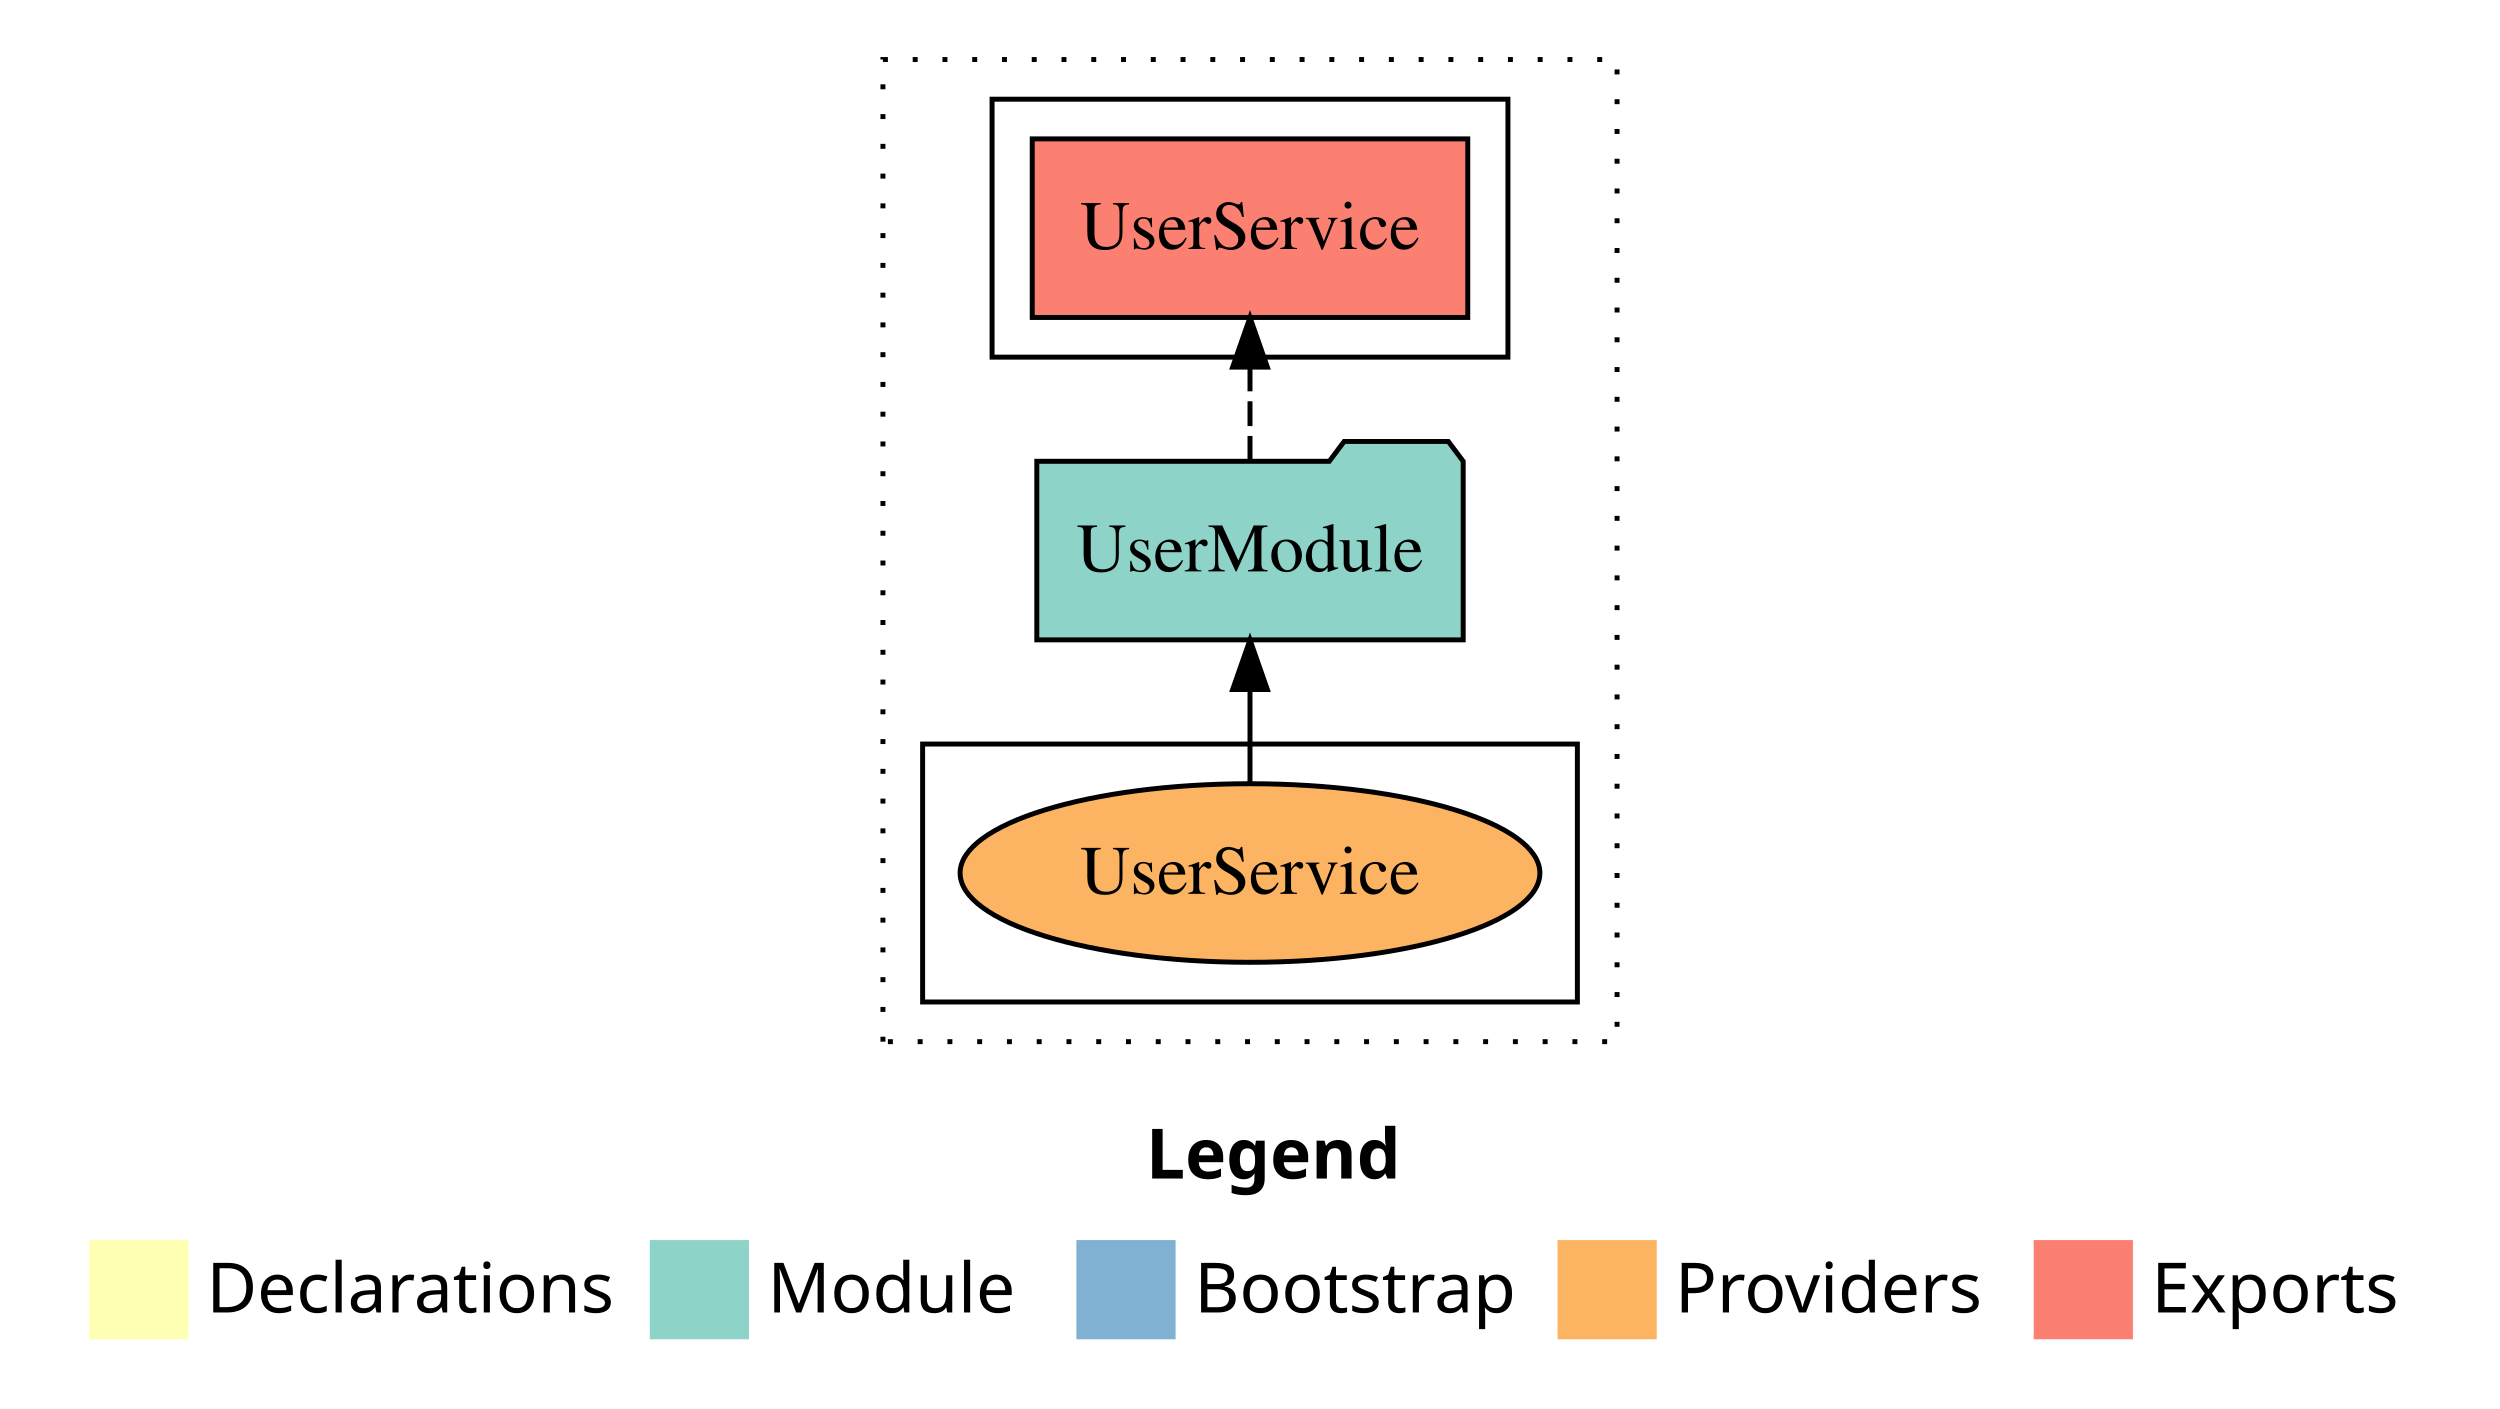
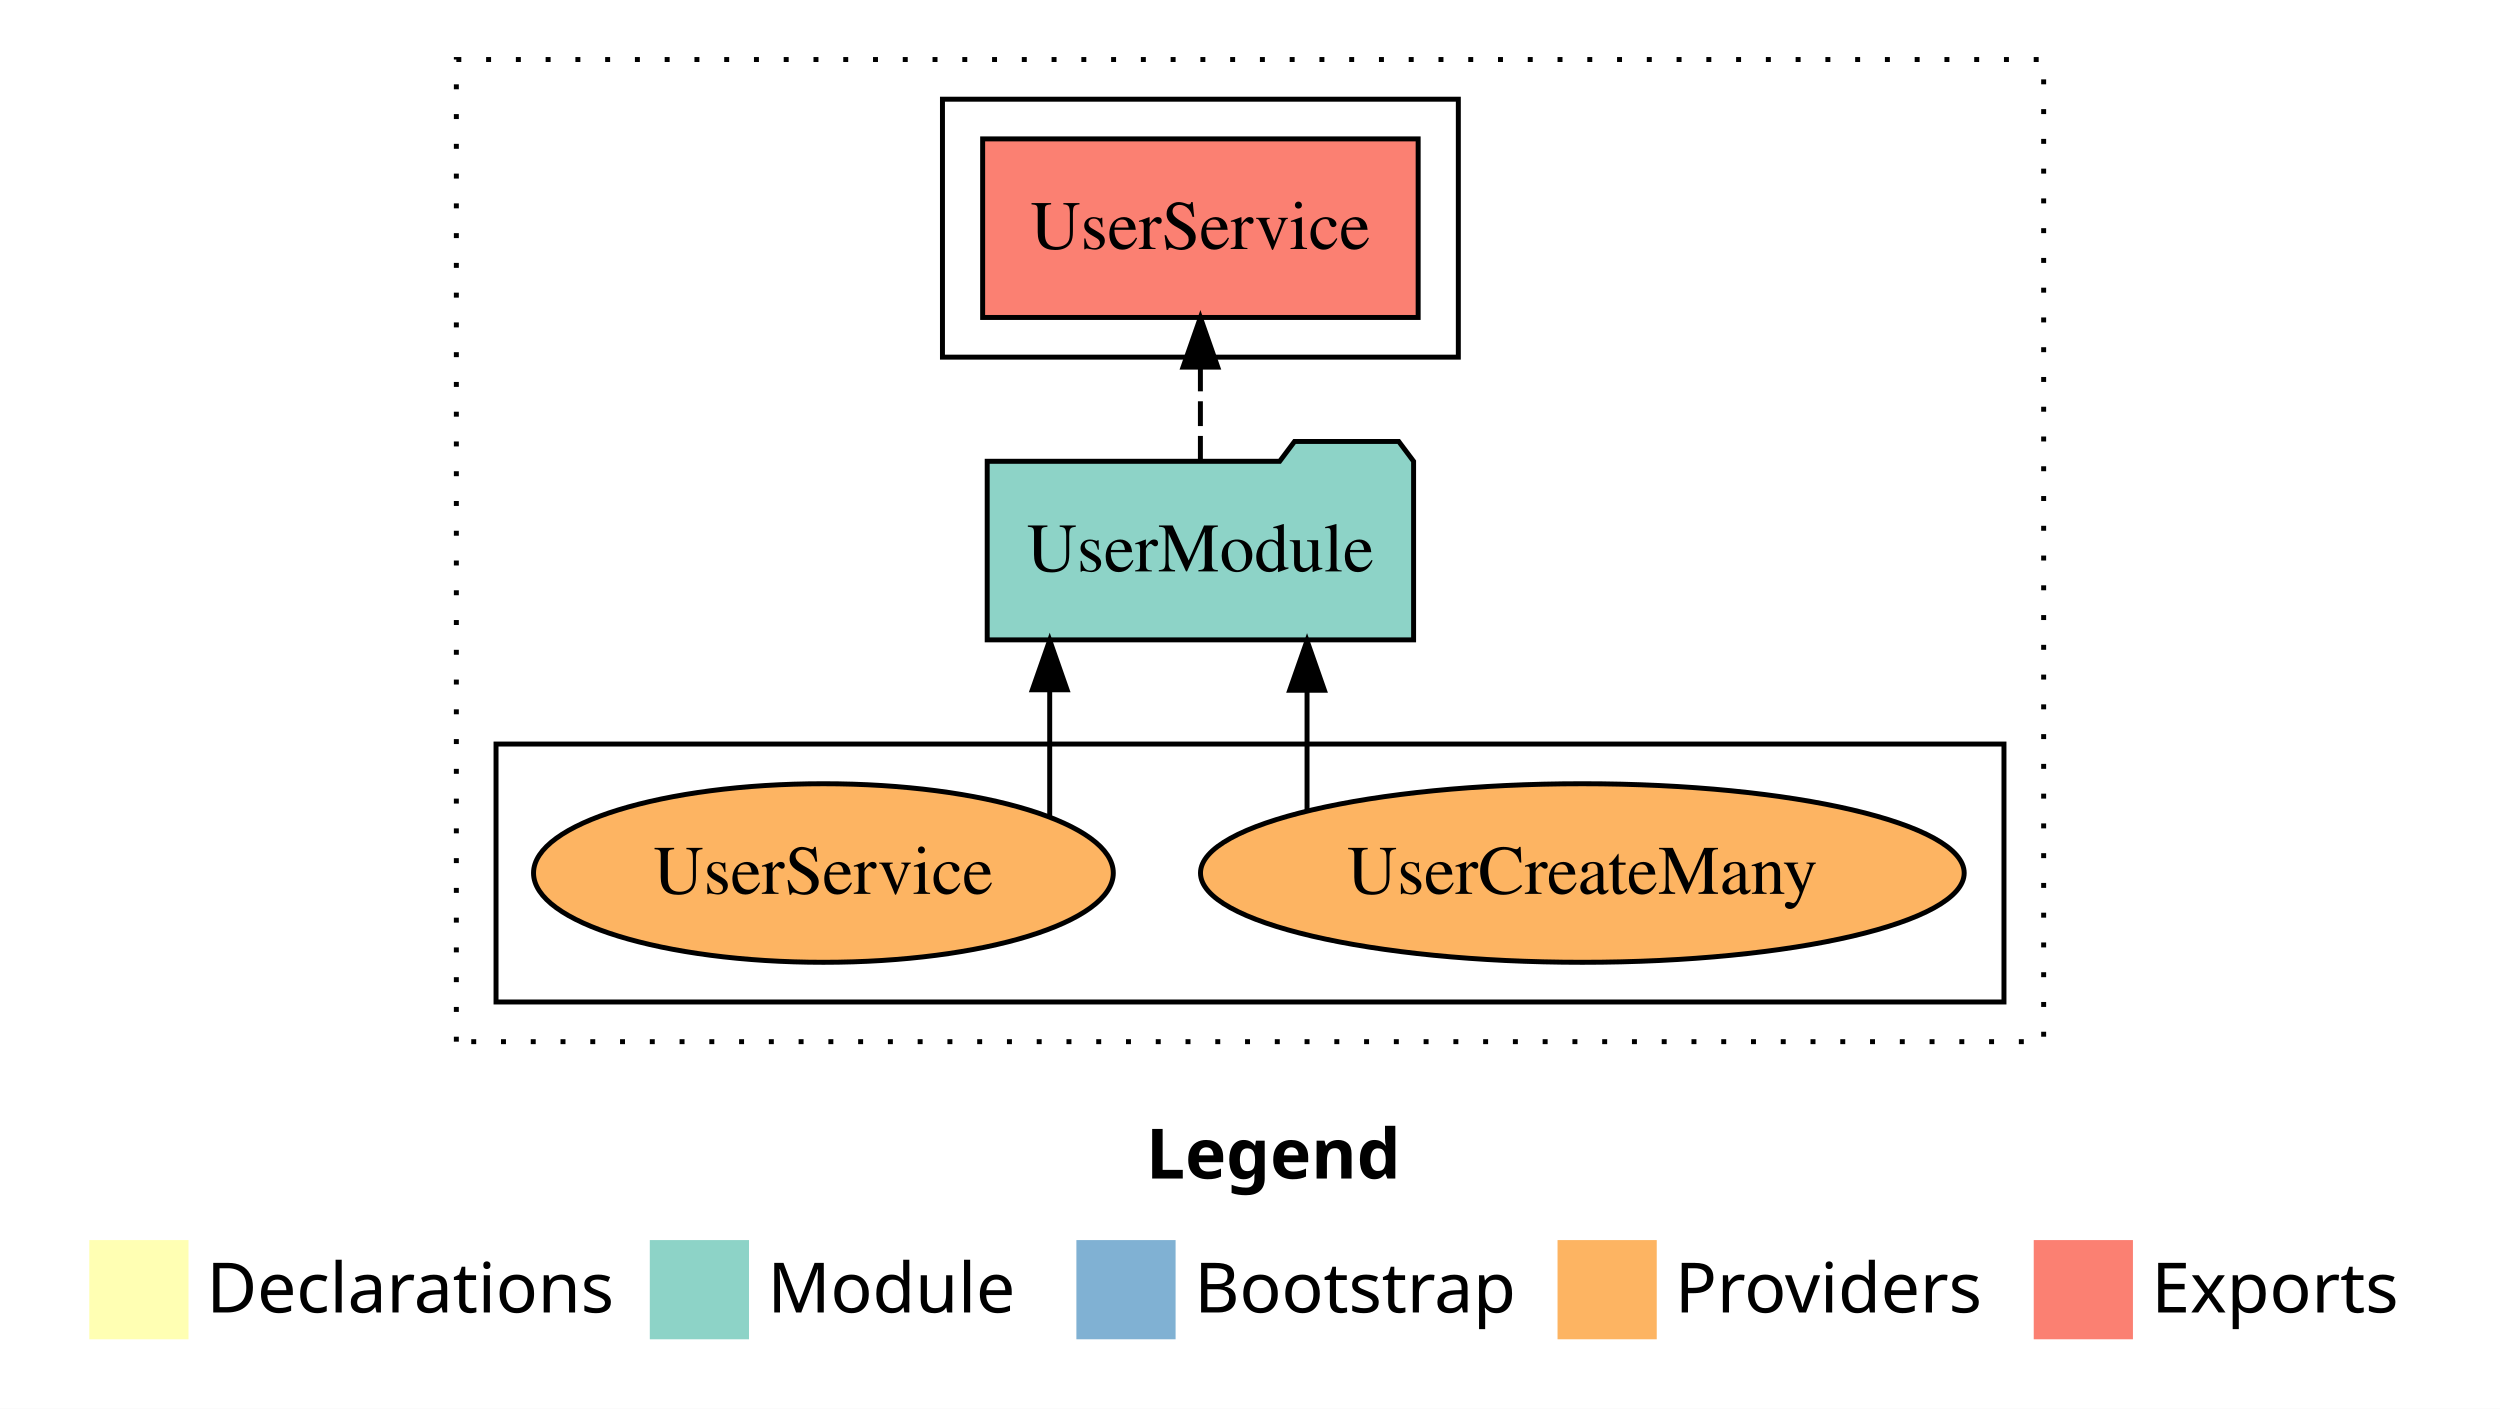
<svg xmlns="http://www.w3.org/2000/svg" width="504pt" height="284pt" viewBox="0.00 0.00 504.00 284.00">
  <g id="graph0" class="graph" transform="scale(1 1) rotate(0) translate(4 280)">
    <polygon fill="white" stroke="transparent" points="-4,4 -4,-280 500,-280 500,4 -4,4" />
    <text text-anchor="start" x="227.01" y="-42.4" font-family="Times-12" font-weight="bold" font-size="14.00">Legend</text>
    <polygon fill="#ffffb3" stroke="transparent" points="14,-10 14,-30 34,-30 34,-10 14,-10" />
    <text text-anchor="start" x="37.63" y="-15.4" font-family="Times-12" font-size="14.00">  Declarations</text>
    <polygon fill="#8dd3c7" stroke="transparent" points="127,-10 127,-30 147,-30 147,-10 127,-10" />
    <text text-anchor="start" x="150.73" y="-15.4" font-family="Times-12" font-size="14.00">  Module</text>
    <polygon fill="#80b1d3" stroke="transparent" points="213,-10 213,-30 233,-30 233,-10 213,-10" />
    <text text-anchor="start" x="236.78" y="-15.4" font-family="Times-12" font-size="14.00">  Bootstrap</text>
    <polygon fill="#fdb462" stroke="transparent" points="310,-10 310,-30 330,-30 330,-10 310,-10" />
    <text text-anchor="start" x="333.67" y="-15.4" font-family="Times-12" font-size="14.00">  Providers</text>
    <polygon fill="#fb8072" stroke="transparent" points="406,-10 406,-30 426,-30 426,-10 406,-10" />
    <text text-anchor="start" x="429.73" y="-15.4" font-family="Times-12" font-size="14.00">  Exports</text>
    <g id="clust1" class="cluster">
-       <polygon fill="none" stroke="black" stroke-dasharray="1,5" points="174,-70 174,-268 322,-268 322,-70 174,-70" />
+       <polygon fill="none" stroke="black" stroke-dasharray="1,5" points="88,-70 88,-268 408,-268 408,-70 88,-70" />
    </g>
    <g id="clust4" class="cluster">
-       <polygon fill="none" stroke="black" points="196,-208 196,-260 300,-260 300,-208 196,-208" />
+       <polygon fill="none" stroke="black" points="186,-208 186,-260 290,-260 290,-208 186,-208" />
    </g>
    <g id="clust6" class="cluster">
-       <polygon fill="none" stroke="black" points="182,-78 182,-130 314,-130 314,-78 182,-78" />
+       <polygon fill="none" stroke="black" points="96,-78 96,-130 400,-130 400,-78 96,-78" />
    </g>
    <g id="node1" class="node">
-       <polygon fill="#fb8072" stroke="black" points="291.9,-252 204.1,-252 204.1,-216 291.9,-216 291.9,-252" />
-       <text text-anchor="middle" x="248" y="-229.8" font-family="Times,serif" font-size="14.00">UserService </text>
+       <polygon fill="#fb8072" stroke="black" points="281.9,-252 194.1,-252 194.1,-216 281.9,-216 281.9,-252" />
+       <text text-anchor="middle" x="238" y="-229.8" font-family="Times,serif" font-size="14.00">UserService </text>
    </g>
    <g id="node2" class="node">
-       <polygon fill="#8dd3c7" stroke="black" points="290.98,-187 287.98,-191 266.98,-191 263.98,-187 205.02,-187 205.02,-151 290.98,-151 290.98,-187" />
-       <text text-anchor="middle" x="248" y="-164.8" font-family="Times,serif" font-size="14.00">UserModule</text>
+       <polygon fill="#8dd3c7" stroke="black" points="280.98,-187 277.98,-191 256.98,-191 253.98,-187 195.02,-187 195.02,-151 280.98,-151 280.98,-187" />
+       <text text-anchor="middle" x="238" y="-164.8" font-family="Times,serif" font-size="14.00">UserModule</text>
    </g>
    <g id="edge1" class="edge">
-       <path fill="none" stroke="black" stroke-dasharray="5,2" d="M248,-187.11C248,-187.11 248,-205.99 248,-205.99" />
-       <polygon fill="black" stroke="black" points="244.5,-205.99 248,-215.99 251.5,-205.99 244.5,-205.99" />
+       <path fill="none" stroke="black" stroke-dasharray="5,2" d="M238,-187.11C238,-187.11 238,-205.99 238,-205.99" />
+       <polygon fill="black" stroke="black" points="234.5,-205.99 238,-215.99 241.5,-205.99 234.5,-205.99" />
    </g>
    <g id="node3" class="node">
-       <ellipse fill="#fdb462" stroke="black" cx="248" cy="-104" rx="58.44" ry="18" />
-       <text text-anchor="middle" x="248" y="-99.8" font-family="Times,serif" font-size="14.00">UserService</text>
+       <ellipse fill="#fdb462" stroke="black" cx="315" cy="-104" rx="76.98" ry="18" />
+       <text text-anchor="middle" x="315" y="-99.8" font-family="Times,serif" font-size="14.00">UserCreateMany</text>
    </g>
    <g id="edge2" class="edge">
-       <path fill="none" stroke="black" d="M248,-122.11C248,-122.11 248,-140.99 248,-140.99" />
-       <polygon fill="black" stroke="black" points="244.5,-140.99 248,-150.99 251.5,-140.99 244.5,-140.99" />
+       <path fill="none" stroke="black" d="M259.5,-116.53C259.5,-116.53 259.5,-140.85 259.5,-140.85" />
+       <polygon fill="black" stroke="black" points="256,-140.85 259.5,-150.85 263,-140.85 256,-140.85" />
+     </g>
+     <g id="node4" class="node">
+       <ellipse fill="#fdb462" stroke="black" cx="162" cy="-104" rx="58.44" ry="18" />
+       <text text-anchor="middle" x="162" y="-99.8" font-family="Times,serif" font-size="14.00">UserService</text>
+     </g>
+     <g id="edge3" class="edge">
+       <path fill="none" stroke="black" d="M207.62,-115.32C207.62,-115.32 207.62,-140.94 207.62,-140.94" />
+       <polygon fill="black" stroke="black" points="204.12,-140.94 207.62,-150.94 211.12,-140.94 204.12,-140.94" />
    </g>
  </g>
</svg>
